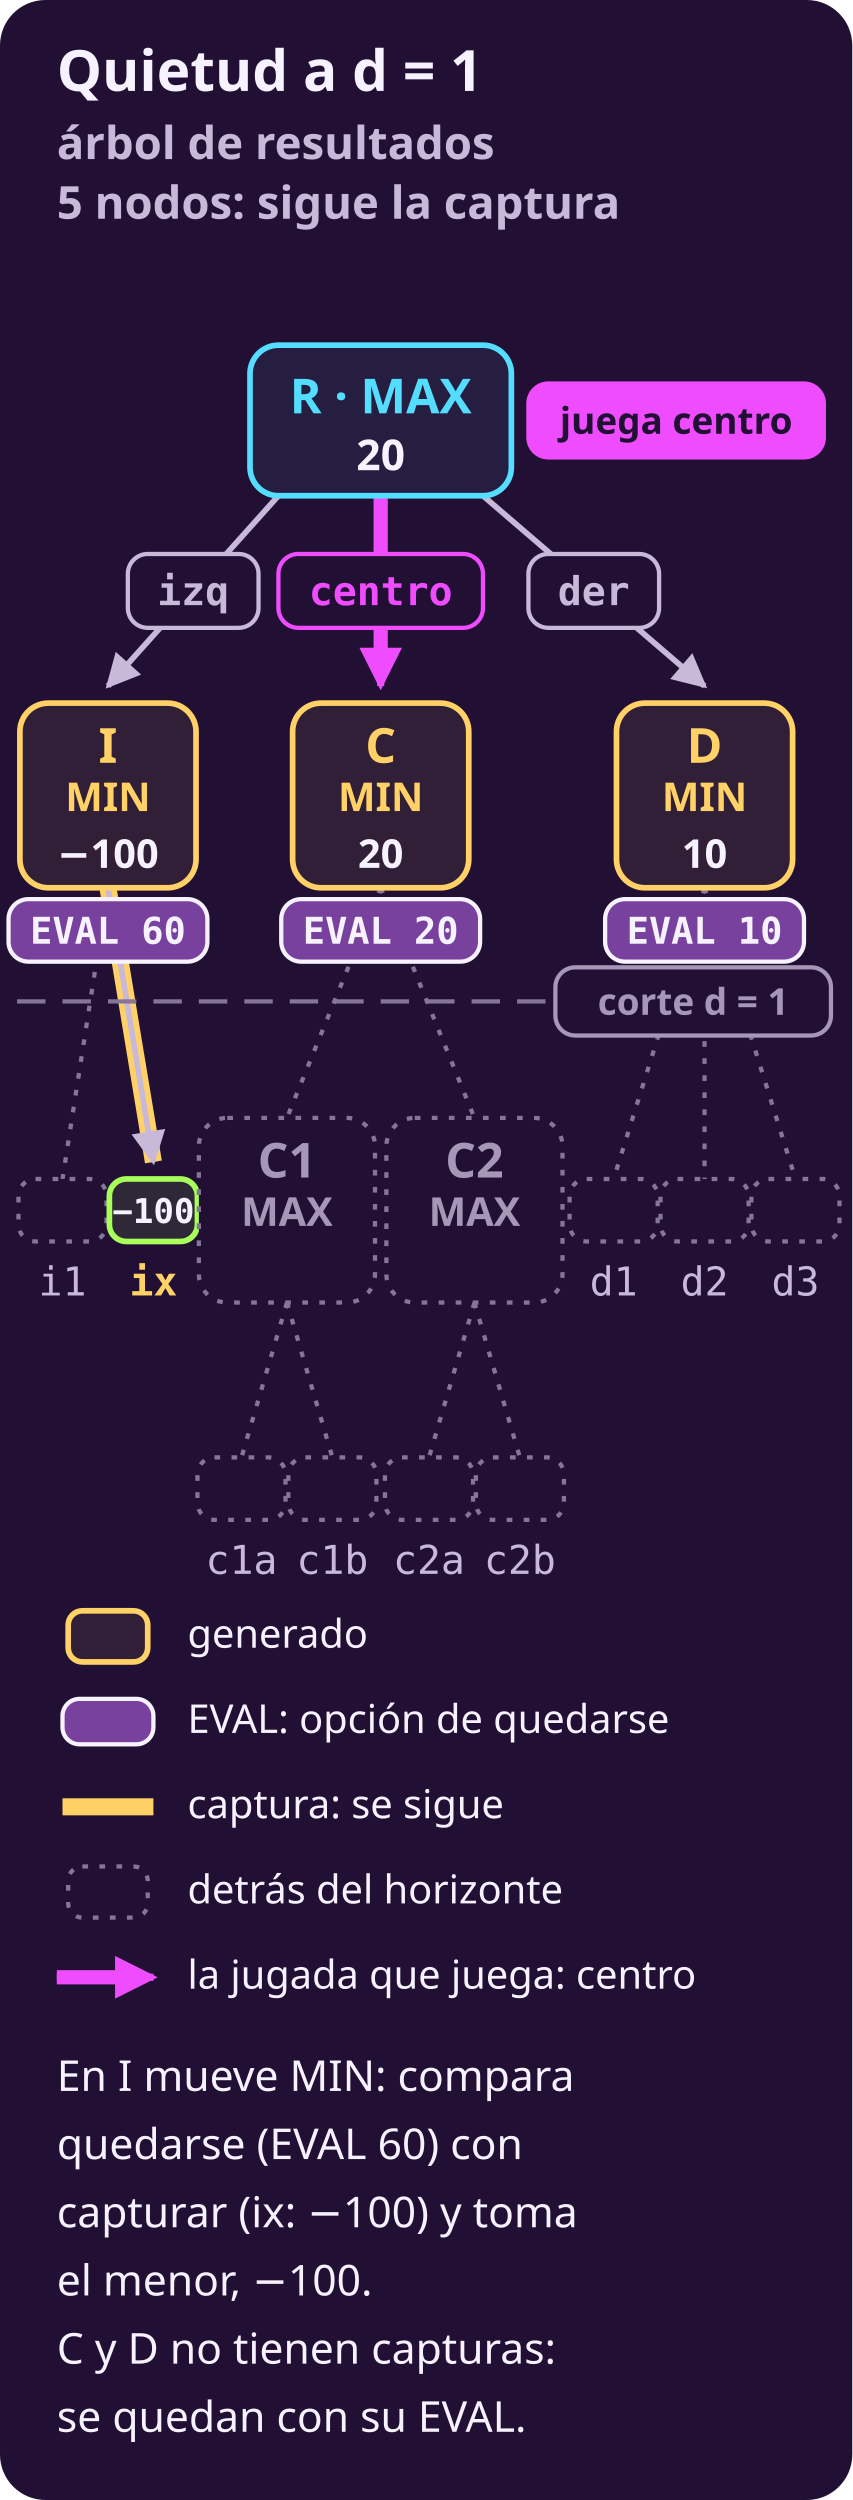
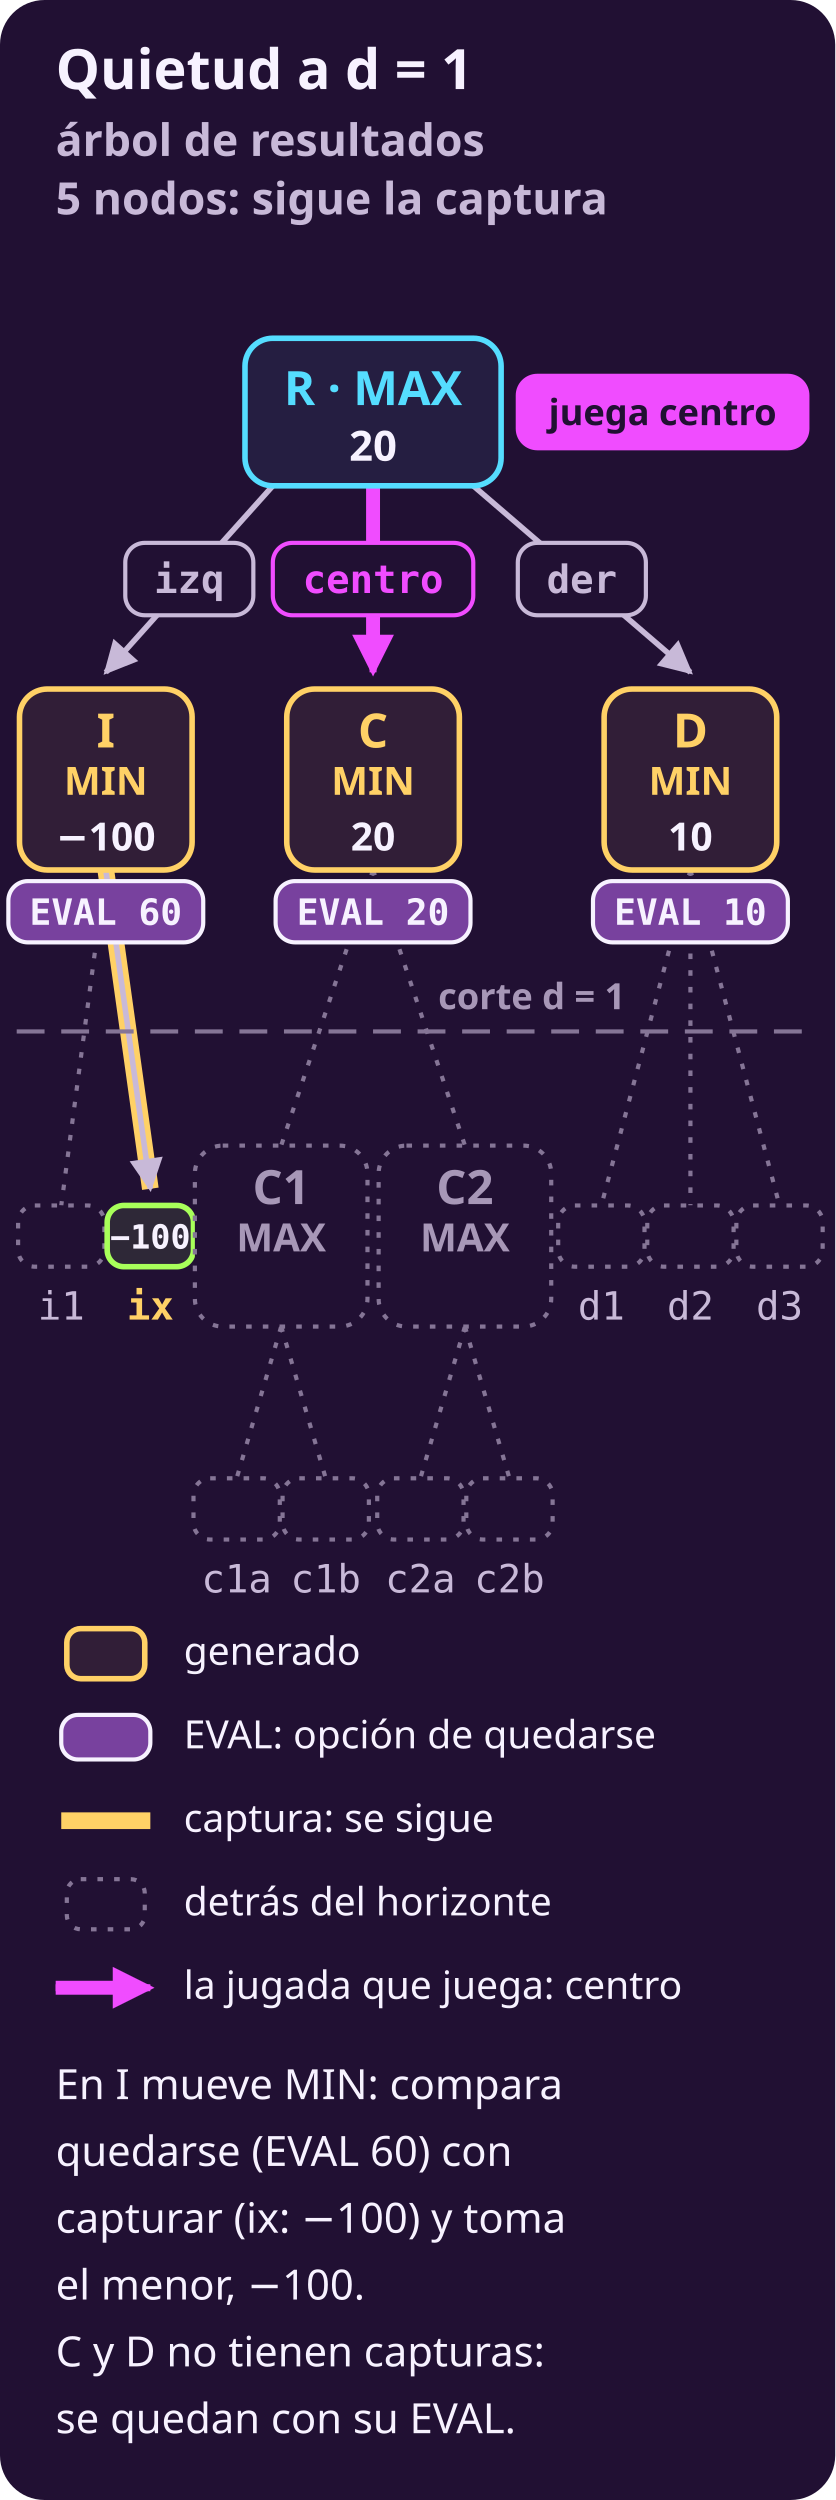
- <svg xmlns="http://www.w3.org/2000/svg" width="300" height="880" viewBox="0 0 300 880" role="img" aria-label="Búsqueda de quietud con corte a profundidad 1 en el árbol de resultados, finales en 100·U: genera 5 nodos, R, I, C, D y la captura ix. En I, que no está quieto, MIN compara quedarse con la EVAL, 60, con capturar, −100, y toma el menor: I vale −100. C y D no tienen capturas y valen su EVAL: izq −100, centro 20, der 10. Juega centro, con 20.">
-   <rect x="0" y="0" width="300" height="880" rx="16" fill="#211033" />
+ <svg xmlns="http://www.w3.org/2000/svg" width="300" height="898" viewBox="0 0 300 898" role="img" aria-label="Búsqueda de quietud con corte a profundidad 1 en el árbol de resultados, finales en 100·U: genera 5 nodos, R, I, C, D y la captura ix. En I, que no está quieto, MIN compara quedarse con la EVAL, 60, con capturar, −100, y toma el menor: I vale −100. C y D no tienen capturas y valen su EVAL: izq −100, centro 20, der 10. Juega centro, con 20.">
+   <rect x="0" y="0" width="300" height="898" rx="16" fill="#211033" />
  <defs>
    <marker id="p" viewBox="0 0 10 10" refX="9" refY="5" markerWidth="6" markerHeight="6" orient="auto-start-reverse">
      <path d="M 0 0 L 10 5 L 0 10 z" fill="#f04cff" />
    </marker>
    <marker id="s" viewBox="0 0 10 10" refX="9" refY="5" markerWidth="6" markerHeight="6" orient="auto-start-reverse">
      <path d="M 0 0 L 10 5 L 0 10 z" fill="#c8b9d8" />
    </marker>
  </defs>
  <text x="20" y="32" fill="#f7f2ff" font-family="system-ui, sans-serif" font-size="20" font-weight="700" text-anchor="start">Quietud a d = 1</text>
  <text x="20" y="56" fill="#c8b9d8" font-family="system-ui, sans-serif" font-size="16" font-weight="700" text-anchor="start">árbol de resultados</text>
  <text x="20" y="77" fill="#c8b9d8" font-family="system-ui, sans-serif" font-size="16" font-weight="700" text-anchor="start">5 nodos: sigue la captura</text>
  <g class="rx-anima" aria-hidden="true">
    <style>@media (prefers-reduced-motion: reduce) { .rx-anima { display: none } }</style>
    <g opacity="0" data-paso="0" data-tipo="nodo" data-nodo="R">
      <rect x="82" y="115.5" width="104" height="65" rx="12" fill="#f04cff" />
      <animate attributeName="opacity" calcMode="discrete" values="0;1;0.35;0" keyTimes="0;0.095;0.191;0.571" dur="10.5s" repeatCount="indefinite" />
    </g>
    <g opacity="0" data-paso="1" data-tipo="nodo" data-nodo="I">
      <rect x="1" y="241.5" width="74" height="103" rx="12" fill="#f04cff" />
      <animate attributeName="opacity" calcMode="discrete" values="0;1;0.35;0" keyTimes="0;0.191;0.286;0.571" dur="10.5s" repeatCount="indefinite" />
    </g>
    <g opacity="0" data-paso="2" data-tipo="nodo" data-nodo="ix">
-       <rect x="32.5" y="409" width="43" height="34" rx="12" fill="#f04cff" />
+       <rect x="32.5" y="427" width="43" height="34" rx="12" fill="#f04cff" />
      <animate attributeName="opacity" calcMode="discrete" values="0;1;0.35;0" keyTimes="0;0.286;0.381;0.571" dur="10.5s" repeatCount="indefinite" />
    </g>
    <g opacity="0" data-paso="3" data-tipo="nodo" data-nodo="C">
      <rect x="97" y="241.5" width="74" height="103" rx="12" fill="#f04cff" />
      <animate attributeName="opacity" calcMode="discrete" values="0;1;0.35;0" keyTimes="0;0.381;0.476;0.571" dur="10.5s" repeatCount="indefinite" />
    </g>
    <g opacity="0" data-paso="4" data-tipo="nodo" data-nodo="D">
      <rect x="211" y="241.5" width="74" height="103" rx="12" fill="#f04cff" />
      <animate attributeName="opacity" calcMode="discrete" values="0;1;0" keyTimes="0;0.476;0.571" dur="10.5s" repeatCount="indefinite" />
    </g>
    <g opacity="0" data-paso="5" data-tipo="jugada" data-nodo="C">
      <rect x="97" y="241.5" width="74" height="103" rx="12" fill="#f04cff" />
      <rect x="180" y="129" width="116" height="38" rx="12" fill="#f04cff" />
      <animate attributeName="opacity" calcMode="discrete" values="0;1;0" keyTimes="0;0.571;0.857" dur="10.5s" repeatCount="indefinite" />
    </g>
  </g>
  <line x1="98" y1="174.5" x2="38" y2="241.5" stroke="#c8b9d8" stroke-width="2" marker-end="url(#s)" />
  <rect x="45.0" y="195.0" width="46" height="26" rx="7" fill="#211033" stroke="#c8b9d8" stroke-width="1.5" />
  <text x="68.0" y="213.0" fill="#c8b9d8" font-family="ui-monospace, SFMono-Regular, Menlo, monospace" font-size="14" font-weight="700" text-anchor="middle">izq</text>
-   <line x1="38" y1="312.5" x2="22" y2="415" stroke="#857596" stroke-width="1.5" stroke-dasharray="2 4" />
-   <line x1="38" y1="312.5" x2="54" y2="409" stroke="#ffd166" stroke-width="6" />
-   <line x1="38" y1="312.5" x2="54" y2="409" stroke="#c8b9d8" stroke-width="2" marker-end="url(#s)" />
+   <line x1="38" y1="312.5" x2="22" y2="433" stroke="#857596" stroke-width="1.5" stroke-dasharray="2 4" />
+   <line x1="38" y1="312.5" x2="54" y2="427" stroke="#ffd166" stroke-width="6" />
+   <line x1="38" y1="312.5" x2="54" y2="427" stroke="#c8b9d8" stroke-width="2" marker-end="url(#s)" />
  <line x1="134" y1="174.5" x2="134.0" y2="233.46" stroke="#f04cff" stroke-width="5" />
  <line x1="134" y1="174.5" x2="134" y2="241.5" stroke="#f04cff" stroke-width="2.5" marker-end="url(#p)" />
  <rect x="98.0" y="195.0" width="72" height="26" rx="7" fill="#211033" stroke="#f04cff" stroke-width="1.5" />
  <text x="134.0" y="213.0" fill="#f04cff" font-family="ui-monospace, SFMono-Regular, Menlo, monospace" font-size="14" font-weight="700" text-anchor="middle">centro</text>
-   <line x1="134" y1="312.5" x2="101" y2="393.5" stroke="#857596" stroke-width="1.5" stroke-dasharray="2 4" />
-   <line x1="101" y1="458.5" x2="85" y2="513" stroke="#857596" stroke-width="1.5" stroke-dasharray="2 4" />
-   <line x1="101" y1="458.5" x2="117" y2="513" stroke="#857596" stroke-width="1.5" stroke-dasharray="2 4" />
-   <line x1="134" y1="312.5" x2="167" y2="393.5" stroke="#857596" stroke-width="1.5" stroke-dasharray="2 4" />
-   <line x1="167" y1="458.5" x2="151" y2="513" stroke="#857596" stroke-width="1.5" stroke-dasharray="2 4" />
-   <line x1="167" y1="458.5" x2="183" y2="513" stroke="#857596" stroke-width="1.5" stroke-dasharray="2 4" />
+   <line x1="134" y1="312.5" x2="101" y2="411.5" stroke="#857596" stroke-width="1.5" stroke-dasharray="2 4" />
+   <line x1="101" y1="476.5" x2="85" y2="531" stroke="#857596" stroke-width="1.5" stroke-dasharray="2 4" />
+   <line x1="101" y1="476.5" x2="117" y2="531" stroke="#857596" stroke-width="1.5" stroke-dasharray="2 4" />
+   <line x1="134" y1="312.5" x2="167" y2="411.5" stroke="#857596" stroke-width="1.5" stroke-dasharray="2 4" />
+   <line x1="167" y1="476.5" x2="151" y2="531" stroke="#857596" stroke-width="1.5" stroke-dasharray="2 4" />
+   <line x1="167" y1="476.5" x2="183" y2="531" stroke="#857596" stroke-width="1.5" stroke-dasharray="2 4" />
  <line x1="170" y1="174.5" x2="248" y2="241.5" stroke="#c8b9d8" stroke-width="2" marker-end="url(#s)" />
  <rect x="186.0" y="195.0" width="46" height="26" rx="7" fill="#211033" stroke="#c8b9d8" stroke-width="1.5" />
  <text x="209.0" y="213.0" fill="#c8b9d8" font-family="ui-monospace, SFMono-Regular, Menlo, monospace" font-size="14" font-weight="700" text-anchor="middle">der</text>
-   <line x1="248" y1="312.5" x2="216" y2="415" stroke="#857596" stroke-width="1.5" stroke-dasharray="2 4" />
-   <line x1="248" y1="312.5" x2="248" y2="415" stroke="#857596" stroke-width="1.5" stroke-dasharray="2 4" />
-   <line x1="248" y1="312.5" x2="280" y2="415" stroke="#857596" stroke-width="1.5" stroke-dasharray="2 4" />
-   <line x1="6" y1="352.5" x2="294" y2="352.5" stroke="#857596" stroke-width="1.5" stroke-dasharray="10 6" />
-   <rect x="195.5" y="340.5" width="97" height="24" rx="7" fill="#211033" stroke="#a797b7" stroke-width="1.5" />
-   <text x="244" y="357.2" fill="#a797b7" font-family="system-ui, sans-serif" font-size="13" font-weight="700" text-anchor="middle">corte d = 1</text>
+   <line x1="248" y1="312.5" x2="216" y2="433" stroke="#857596" stroke-width="1.5" stroke-dasharray="2 4" />
+   <line x1="248" y1="312.5" x2="248" y2="433" stroke="#857596" stroke-width="1.5" stroke-dasharray="2 4" />
+   <line x1="248" y1="312.5" x2="280" y2="433" stroke="#857596" stroke-width="1.5" stroke-dasharray="2 4" />
+   <line x1="6" y1="370.5" x2="294" y2="370.5" stroke="#857596" stroke-width="1.5" stroke-dasharray="10 6" />
+   <text x="191.0" y="362.5" fill="#a797b7" font-family="system-ui, sans-serif" font-size="13" font-weight="700" text-anchor="middle">corte d = 1</text>
  <rect x="88.0" y="121.5" width="92" height="53" rx="10" fill="#251e41" stroke="#55ddff" stroke-width="2" />
  <text x="134" y="145.5" fill="#55ddff" font-family="system-ui, sans-serif" font-size="17" font-weight="700" text-anchor="middle">R · MAX</text>
  <text x="134" y="165.5" fill="#f7f2ff" font-family="system-ui, sans-serif" font-size="15" font-weight="700" text-anchor="middle">20</text>
  <rect x="186.0" y="135.0" width="104" height="26" rx="7" fill="#f04cff" stroke="#f04cff" stroke-width="1.5" />
  <text x="238.0" y="152.7" fill="#211033" font-family="system-ui, sans-serif" font-size="13" font-weight="700" text-anchor="middle">juega centro</text>
  <rect x="7.0" y="247.5" width="62" height="65" rx="10" fill="#311e37" stroke="#ffd166" stroke-width="2" />
  <text x="38" y="268.5" fill="#ffd166" font-family="system-ui, sans-serif" font-size="17" font-weight="700" text-anchor="middle">I</text>
  <text x="38" y="285.5" fill="#ffd166" font-family="system-ui, sans-serif" font-size="14" font-weight="700" text-anchor="middle">MIN</text>
  <text x="38" y="305.5" fill="#f7f2ff" font-family="system-ui, sans-serif" font-size="14" font-weight="700" text-anchor="middle">−100</text>
  <rect x="3.0" y="316.5" width="70" height="22" rx="7" fill="#78419e" stroke="#f7f2ff" stroke-width="1.5" />
  <text x="38" y="332.2" fill="#f7f2ff" font-family="ui-monospace, SFMono-Regular, Menlo, monospace" font-size="13" font-weight="700" text-anchor="middle">EVAL 60</text>
-   <rect x="6.5" y="415.0" width="31" height="22" rx="6" fill="#211033" stroke="#857596" stroke-width="1.5" stroke-dasharray="2 4" />
-   <text x="22" y="456" fill="#c8b9d8" font-family="ui-monospace, SFMono-Regular, Menlo, monospace" font-size="14" font-weight="normal" text-anchor="middle">i1</text>
-   <rect x="38.5" y="415.0" width="31" height="22" rx="6" fill="#2e2837" stroke="#a8ff5a" stroke-width="2" />
-   <text textLength="25" lengthAdjust="spacingAndGlyphs" x="54" y="430.5" fill="#f7f2ff" font-family="ui-monospace, SFMono-Regular, Menlo, monospace" font-size="12" font-weight="700" text-anchor="middle">−100</text>
-   <text x="54" y="456" fill="#ffd166" font-family="ui-monospace, SFMono-Regular, Menlo, monospace" font-size="14" font-weight="700" text-anchor="middle">ix</text>
+   <rect x="6.5" y="433.0" width="31" height="22" rx="6" fill="#211033" stroke="#857596" stroke-width="1.5" stroke-dasharray="2 4" />
+   <text x="22" y="474" fill="#c8b9d8" font-family="ui-monospace, SFMono-Regular, Menlo, monospace" font-size="14" font-weight="normal" text-anchor="middle">i1</text>
+   <rect x="38.5" y="433.0" width="31" height="22" rx="6" fill="#2e2837" stroke="#a8ff5a" stroke-width="2" />
+   <text textLength="25" lengthAdjust="spacingAndGlyphs" x="54" y="448.5" fill="#f7f2ff" font-family="ui-monospace, SFMono-Regular, Menlo, monospace" font-size="12" font-weight="700" text-anchor="middle">−100</text>
+   <text x="54" y="474" fill="#ffd166" font-family="ui-monospace, SFMono-Regular, Menlo, monospace" font-size="14" font-weight="700" text-anchor="middle">ix</text>
  <rect x="103.0" y="247.5" width="62" height="65" rx="10" fill="#311e37" stroke="#ffd166" stroke-width="2" />
  <text x="134" y="268.5" fill="#ffd166" font-family="system-ui, sans-serif" font-size="17" font-weight="700" text-anchor="middle">C</text>
  <text x="134" y="285.5" fill="#ffd166" font-family="system-ui, sans-serif" font-size="14" font-weight="700" text-anchor="middle">MIN</text>
  <text x="134" y="305.5" fill="#f7f2ff" font-family="system-ui, sans-serif" font-size="14" font-weight="700" text-anchor="middle">20</text>
  <rect x="99.0" y="316.5" width="70" height="22" rx="7" fill="#78419e" stroke="#f7f2ff" stroke-width="1.5" />
  <text x="134" y="332.2" fill="#f7f2ff" font-family="ui-monospace, SFMono-Regular, Menlo, monospace" font-size="13" font-weight="700" text-anchor="middle">EVAL 20</text>
-   <rect x="70.0" y="393.5" width="62" height="65" rx="10" fill="#211033" stroke="#857596" stroke-width="1.5" stroke-dasharray="2 4" />
-   <text x="101" y="414.5" fill="#a797b7" font-family="system-ui, sans-serif" font-size="17" font-weight="700" text-anchor="middle">C1</text>
-   <text x="101" y="431.5" fill="#a797b7" font-family="system-ui, sans-serif" font-size="14" font-weight="700" text-anchor="middle">MAX</text>
-   <rect x="69.5" y="513.0" width="31" height="22" rx="6" fill="#211033" stroke="#857596" stroke-width="1.5" stroke-dasharray="2 4" />
-   <text x="85" y="554" fill="#c8b9d8" font-family="ui-monospace, SFMono-Regular, Menlo, monospace" font-size="14" font-weight="normal" text-anchor="middle">c1a</text>
-   <rect x="101.5" y="513.0" width="31" height="22" rx="6" fill="#211033" stroke="#857596" stroke-width="1.5" stroke-dasharray="2 4" />
-   <text x="117" y="554" fill="#c8b9d8" font-family="ui-monospace, SFMono-Regular, Menlo, monospace" font-size="14" font-weight="normal" text-anchor="middle">c1b</text>
-   <rect x="136.0" y="393.5" width="62" height="65" rx="10" fill="#211033" stroke="#857596" stroke-width="1.5" stroke-dasharray="2 4" />
-   <text x="167" y="414.5" fill="#a797b7" font-family="system-ui, sans-serif" font-size="17" font-weight="700" text-anchor="middle">C2</text>
-   <text x="167" y="431.5" fill="#a797b7" font-family="system-ui, sans-serif" font-size="14" font-weight="700" text-anchor="middle">MAX</text>
-   <rect x="135.5" y="513.0" width="31" height="22" rx="6" fill="#211033" stroke="#857596" stroke-width="1.5" stroke-dasharray="2 4" />
-   <text x="151" y="554" fill="#c8b9d8" font-family="ui-monospace, SFMono-Regular, Menlo, monospace" font-size="14" font-weight="normal" text-anchor="middle">c2a</text>
-   <rect x="167.5" y="513.0" width="31" height="22" rx="6" fill="#211033" stroke="#857596" stroke-width="1.5" stroke-dasharray="2 4" />
-   <text x="183" y="554" fill="#c8b9d8" font-family="ui-monospace, SFMono-Regular, Menlo, monospace" font-size="14" font-weight="normal" text-anchor="middle">c2b</text>
+   <rect x="70.0" y="411.5" width="62" height="65" rx="10" fill="#211033" stroke="#857596" stroke-width="1.5" stroke-dasharray="2 4" />
+   <text x="101" y="432.5" fill="#a797b7" font-family="system-ui, sans-serif" font-size="17" font-weight="700" text-anchor="middle">C1</text>
+   <text x="101" y="449.5" fill="#a797b7" font-family="system-ui, sans-serif" font-size="14" font-weight="700" text-anchor="middle">MAX</text>
+   <rect x="69.5" y="531.0" width="31" height="22" rx="6" fill="#211033" stroke="#857596" stroke-width="1.5" stroke-dasharray="2 4" />
+   <text x="85" y="572" fill="#c8b9d8" font-family="ui-monospace, SFMono-Regular, Menlo, monospace" font-size="14" font-weight="normal" text-anchor="middle">c1a</text>
+   <rect x="101.5" y="531.0" width="31" height="22" rx="6" fill="#211033" stroke="#857596" stroke-width="1.5" stroke-dasharray="2 4" />
+   <text x="117" y="572" fill="#c8b9d8" font-family="ui-monospace, SFMono-Regular, Menlo, monospace" font-size="14" font-weight="normal" text-anchor="middle">c1b</text>
+   <rect x="136.0" y="411.5" width="62" height="65" rx="10" fill="#211033" stroke="#857596" stroke-width="1.5" stroke-dasharray="2 4" />
+   <text x="167" y="432.5" fill="#a797b7" font-family="system-ui, sans-serif" font-size="17" font-weight="700" text-anchor="middle">C2</text>
+   <text x="167" y="449.5" fill="#a797b7" font-family="system-ui, sans-serif" font-size="14" font-weight="700" text-anchor="middle">MAX</text>
+   <rect x="135.5" y="531.0" width="31" height="22" rx="6" fill="#211033" stroke="#857596" stroke-width="1.5" stroke-dasharray="2 4" />
+   <text x="151" y="572" fill="#c8b9d8" font-family="ui-monospace, SFMono-Regular, Menlo, monospace" font-size="14" font-weight="normal" text-anchor="middle">c2a</text>
+   <rect x="167.5" y="531.0" width="31" height="22" rx="6" fill="#211033" stroke="#857596" stroke-width="1.5" stroke-dasharray="2 4" />
+   <text x="183" y="572" fill="#c8b9d8" font-family="ui-monospace, SFMono-Regular, Menlo, monospace" font-size="14" font-weight="normal" text-anchor="middle">c2b</text>
  <rect x="217.0" y="247.5" width="62" height="65" rx="10" fill="#311e37" stroke="#ffd166" stroke-width="2" />
  <text x="248" y="268.5" fill="#ffd166" font-family="system-ui, sans-serif" font-size="17" font-weight="700" text-anchor="middle">D</text>
  <text x="248" y="285.5" fill="#ffd166" font-family="system-ui, sans-serif" font-size="14" font-weight="700" text-anchor="middle">MIN</text>
  <text x="248" y="305.5" fill="#f7f2ff" font-family="system-ui, sans-serif" font-size="14" font-weight="700" text-anchor="middle">10</text>
  <rect x="213.0" y="316.5" width="70" height="22" rx="7" fill="#78419e" stroke="#f7f2ff" stroke-width="1.5" />
  <text x="248" y="332.2" fill="#f7f2ff" font-family="ui-monospace, SFMono-Regular, Menlo, monospace" font-size="13" font-weight="700" text-anchor="middle">EVAL 10</text>
-   <rect x="200.5" y="415.0" width="31" height="22" rx="6" fill="#211033" stroke="#857596" stroke-width="1.5" stroke-dasharray="2 4" />
-   <text x="216" y="456" fill="#c8b9d8" font-family="ui-monospace, SFMono-Regular, Menlo, monospace" font-size="14" font-weight="normal" text-anchor="middle">d1</text>
-   <rect x="232.5" y="415.0" width="31" height="22" rx="6" fill="#211033" stroke="#857596" stroke-width="1.5" stroke-dasharray="2 4" />
-   <text x="248" y="456" fill="#c8b9d8" font-family="ui-monospace, SFMono-Regular, Menlo, monospace" font-size="14" font-weight="normal" text-anchor="middle">d2</text>
-   <rect x="264.5" y="415.0" width="31" height="22" rx="6" fill="#211033" stroke="#857596" stroke-width="1.5" stroke-dasharray="2 4" />
-   <text x="280" y="456" fill="#c8b9d8" font-family="ui-monospace, SFMono-Regular, Menlo, monospace" font-size="14" font-weight="normal" text-anchor="middle">d3</text>
-   <rect x="24" y="567" width="28" height="18" rx="5" fill="#311e37" stroke="#ffd166" stroke-width="2" />
-   <text x="66" y="580" fill="#f7f2ff" font-family="system-ui, sans-serif" font-size="14" font-weight="normal" text-anchor="start">generado</text>
-   <rect x="22" y="598" width="32" height="16" rx="6" fill="#78419e" stroke="#f7f2ff" stroke-width="1.5" />
-   <text x="66" y="610" fill="#f7f2ff" font-family="system-ui, sans-serif" font-size="14" font-weight="normal" text-anchor="start">EVAL: opción de quedarse</text>
-   <line x1="22" y1="636" x2="54" y2="636" stroke="#ffd166" stroke-width="6" />
-   <text x="66" y="640" fill="#f7f2ff" font-family="system-ui, sans-serif" font-size="14" font-weight="normal" text-anchor="start">captura: se sigue</text>
-   <rect x="24" y="657" width="28" height="18" rx="5" fill="#211033" stroke="#857596" stroke-width="1.5" stroke-dasharray="2 4" />
-   <text x="66" y="670" fill="#f7f2ff" font-family="system-ui, sans-serif" font-size="14" font-weight="normal" text-anchor="start">detrás del horizonte</text>
-   <line x1="20" y1="696" x2="48" y2="696" stroke="#f04cff" stroke-width="5" />
-   <line x1="20" y1="696" x2="54" y2="696" stroke="#f04cff" stroke-width="2.5" marker-end="url(#p)" />
-   <text x="66" y="700" fill="#f7f2ff" font-family="system-ui, sans-serif" font-size="14" font-weight="normal" text-anchor="start">la jugada que juega: centro</text>
-   <text x="20" y="736" fill="#f7f2ff" font-family="system-ui, sans-serif" font-size="15" font-weight="normal" text-anchor="start">En I mueve MIN: compara</text>
-   <text x="20" y="760" fill="#f7f2ff" font-family="system-ui, sans-serif" font-size="15" font-weight="normal" text-anchor="start">quedarse (EVAL 60) con</text>
-   <text x="20" y="784" fill="#f7f2ff" font-family="system-ui, sans-serif" font-size="15" font-weight="normal" text-anchor="start">capturar (ix: −100) y toma</text>
-   <text x="20" y="808" fill="#f7f2ff" font-family="system-ui, sans-serif" font-size="15" font-weight="normal" text-anchor="start">el menor, −100.</text>
-   <text x="20" y="832" fill="#f7f2ff" font-family="system-ui, sans-serif" font-size="15" font-weight="normal" text-anchor="start">C y D no tienen capturas:</text>
-   <text x="20" y="856" fill="#f7f2ff" font-family="system-ui, sans-serif" font-size="15" font-weight="normal" text-anchor="start">se quedan con su EVAL.</text>
+   <rect x="200.5" y="433.0" width="31" height="22" rx="6" fill="#211033" stroke="#857596" stroke-width="1.5" stroke-dasharray="2 4" />
+   <text x="216" y="474" fill="#c8b9d8" font-family="ui-monospace, SFMono-Regular, Menlo, monospace" font-size="14" font-weight="normal" text-anchor="middle">d1</text>
+   <rect x="232.5" y="433.0" width="31" height="22" rx="6" fill="#211033" stroke="#857596" stroke-width="1.5" stroke-dasharray="2 4" />
+   <text x="248" y="474" fill="#c8b9d8" font-family="ui-monospace, SFMono-Regular, Menlo, monospace" font-size="14" font-weight="normal" text-anchor="middle">d2</text>
+   <rect x="264.5" y="433.0" width="31" height="22" rx="6" fill="#211033" stroke="#857596" stroke-width="1.5" stroke-dasharray="2 4" />
+   <text x="280" y="474" fill="#c8b9d8" font-family="ui-monospace, SFMono-Regular, Menlo, monospace" font-size="14" font-weight="normal" text-anchor="middle">d3</text>
+   <rect x="24" y="585" width="28" height="18" rx="5" fill="#311e37" stroke="#ffd166" stroke-width="2" />
+   <text x="66" y="598" fill="#f7f2ff" font-family="system-ui, sans-serif" font-size="14" font-weight="normal" text-anchor="start">generado</text>
+   <rect x="22" y="616" width="32" height="16" rx="6" fill="#78419e" stroke="#f7f2ff" stroke-width="1.5" />
+   <text x="66" y="628" fill="#f7f2ff" font-family="system-ui, sans-serif" font-size="14" font-weight="normal" text-anchor="start">EVAL: opción de quedarse</text>
+   <line x1="22" y1="654" x2="54" y2="654" stroke="#ffd166" stroke-width="6" />
+   <text x="66" y="658" fill="#f7f2ff" font-family="system-ui, sans-serif" font-size="14" font-weight="normal" text-anchor="start">captura: se sigue</text>
+   <rect x="24" y="675" width="28" height="18" rx="5" fill="#211033" stroke="#857596" stroke-width="1.5" stroke-dasharray="2 4" />
+   <text x="66" y="688" fill="#f7f2ff" font-family="system-ui, sans-serif" font-size="14" font-weight="normal" text-anchor="start">detrás del horizonte</text>
+   <line x1="20" y1="714" x2="48" y2="714" stroke="#f04cff" stroke-width="5" />
+   <line x1="20" y1="714" x2="54" y2="714" stroke="#f04cff" stroke-width="2.5" marker-end="url(#p)" />
+   <text x="66" y="718" fill="#f7f2ff" font-family="system-ui, sans-serif" font-size="14" font-weight="normal" text-anchor="start">la jugada que juega: centro</text>
+   <text x="20" y="754" fill="#f7f2ff" font-family="system-ui, sans-serif" font-size="15" font-weight="normal" text-anchor="start">En I mueve MIN: compara</text>
+   <text x="20" y="778" fill="#f7f2ff" font-family="system-ui, sans-serif" font-size="15" font-weight="normal" text-anchor="start">quedarse (EVAL 60) con</text>
+   <text x="20" y="802" fill="#f7f2ff" font-family="system-ui, sans-serif" font-size="15" font-weight="normal" text-anchor="start">capturar (ix: −100) y toma</text>
+   <text x="20" y="826" fill="#f7f2ff" font-family="system-ui, sans-serif" font-size="15" font-weight="normal" text-anchor="start">el menor, −100.</text>
+   <text x="20" y="850" fill="#f7f2ff" font-family="system-ui, sans-serif" font-size="15" font-weight="normal" text-anchor="start">C y D no tienen capturas:</text>
+   <text x="20" y="874" fill="#f7f2ff" font-family="system-ui, sans-serif" font-size="15" font-weight="normal" text-anchor="start">se quedan con su EVAL.</text>
</svg>
